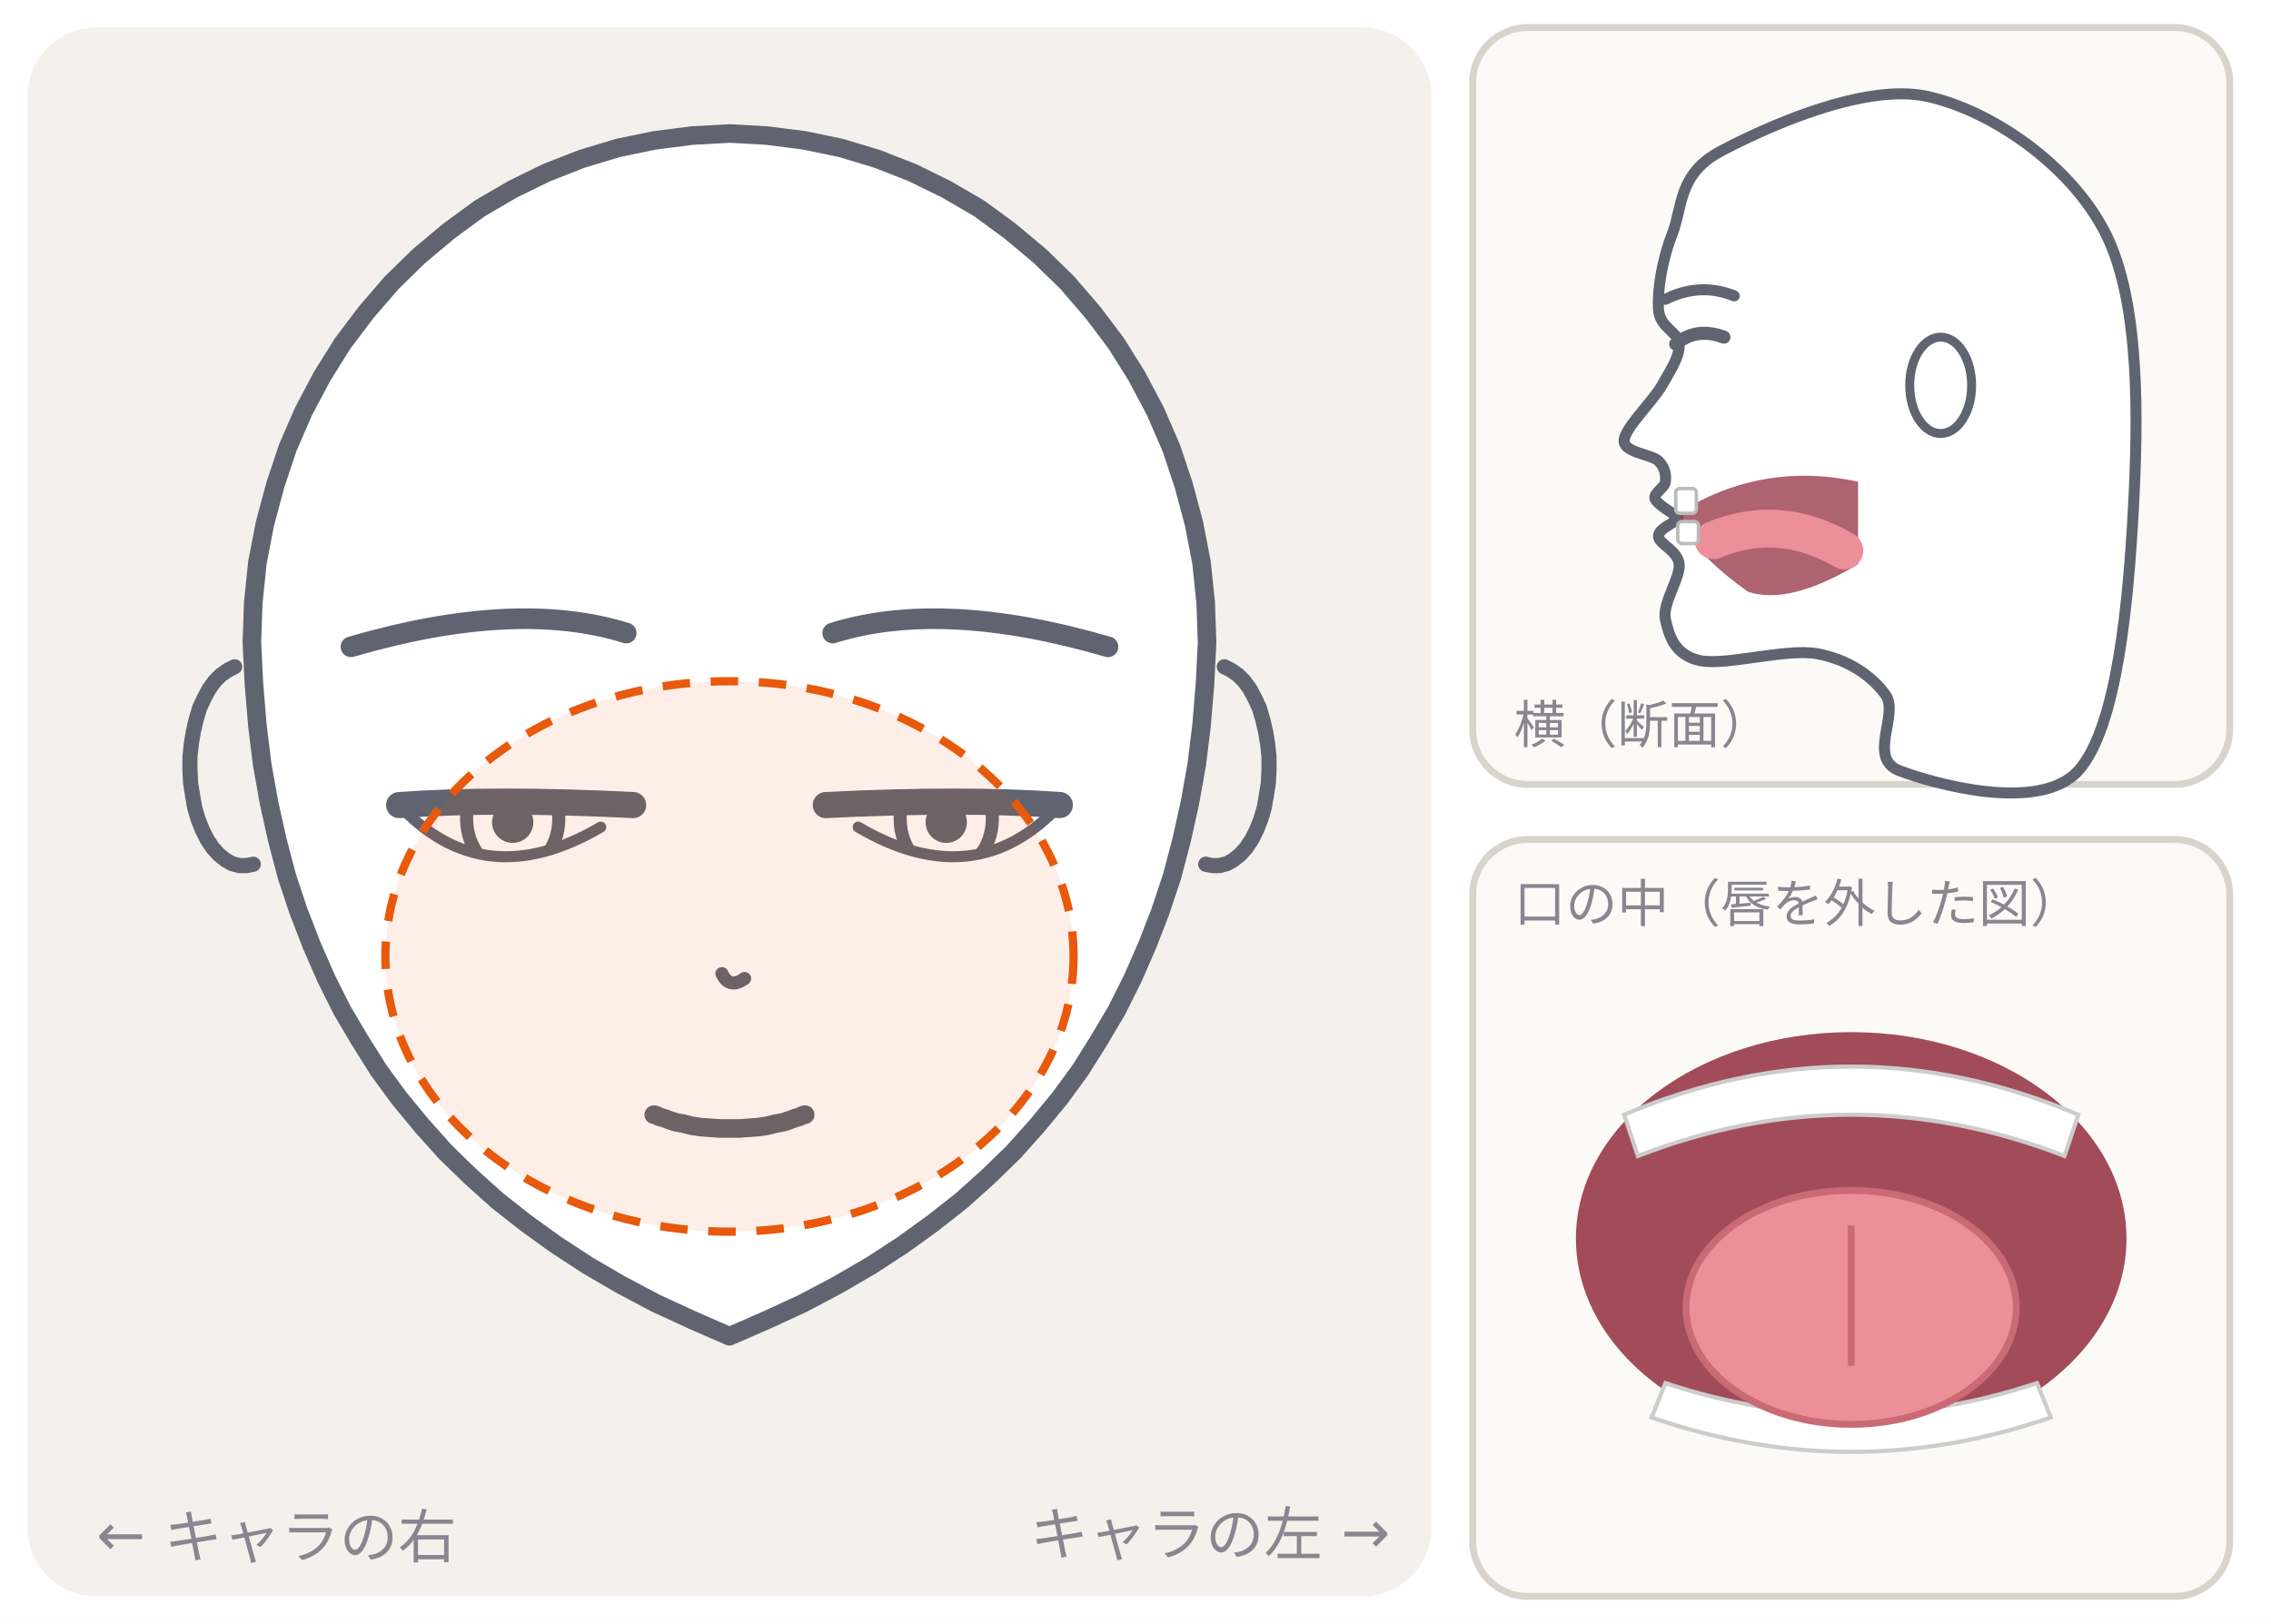
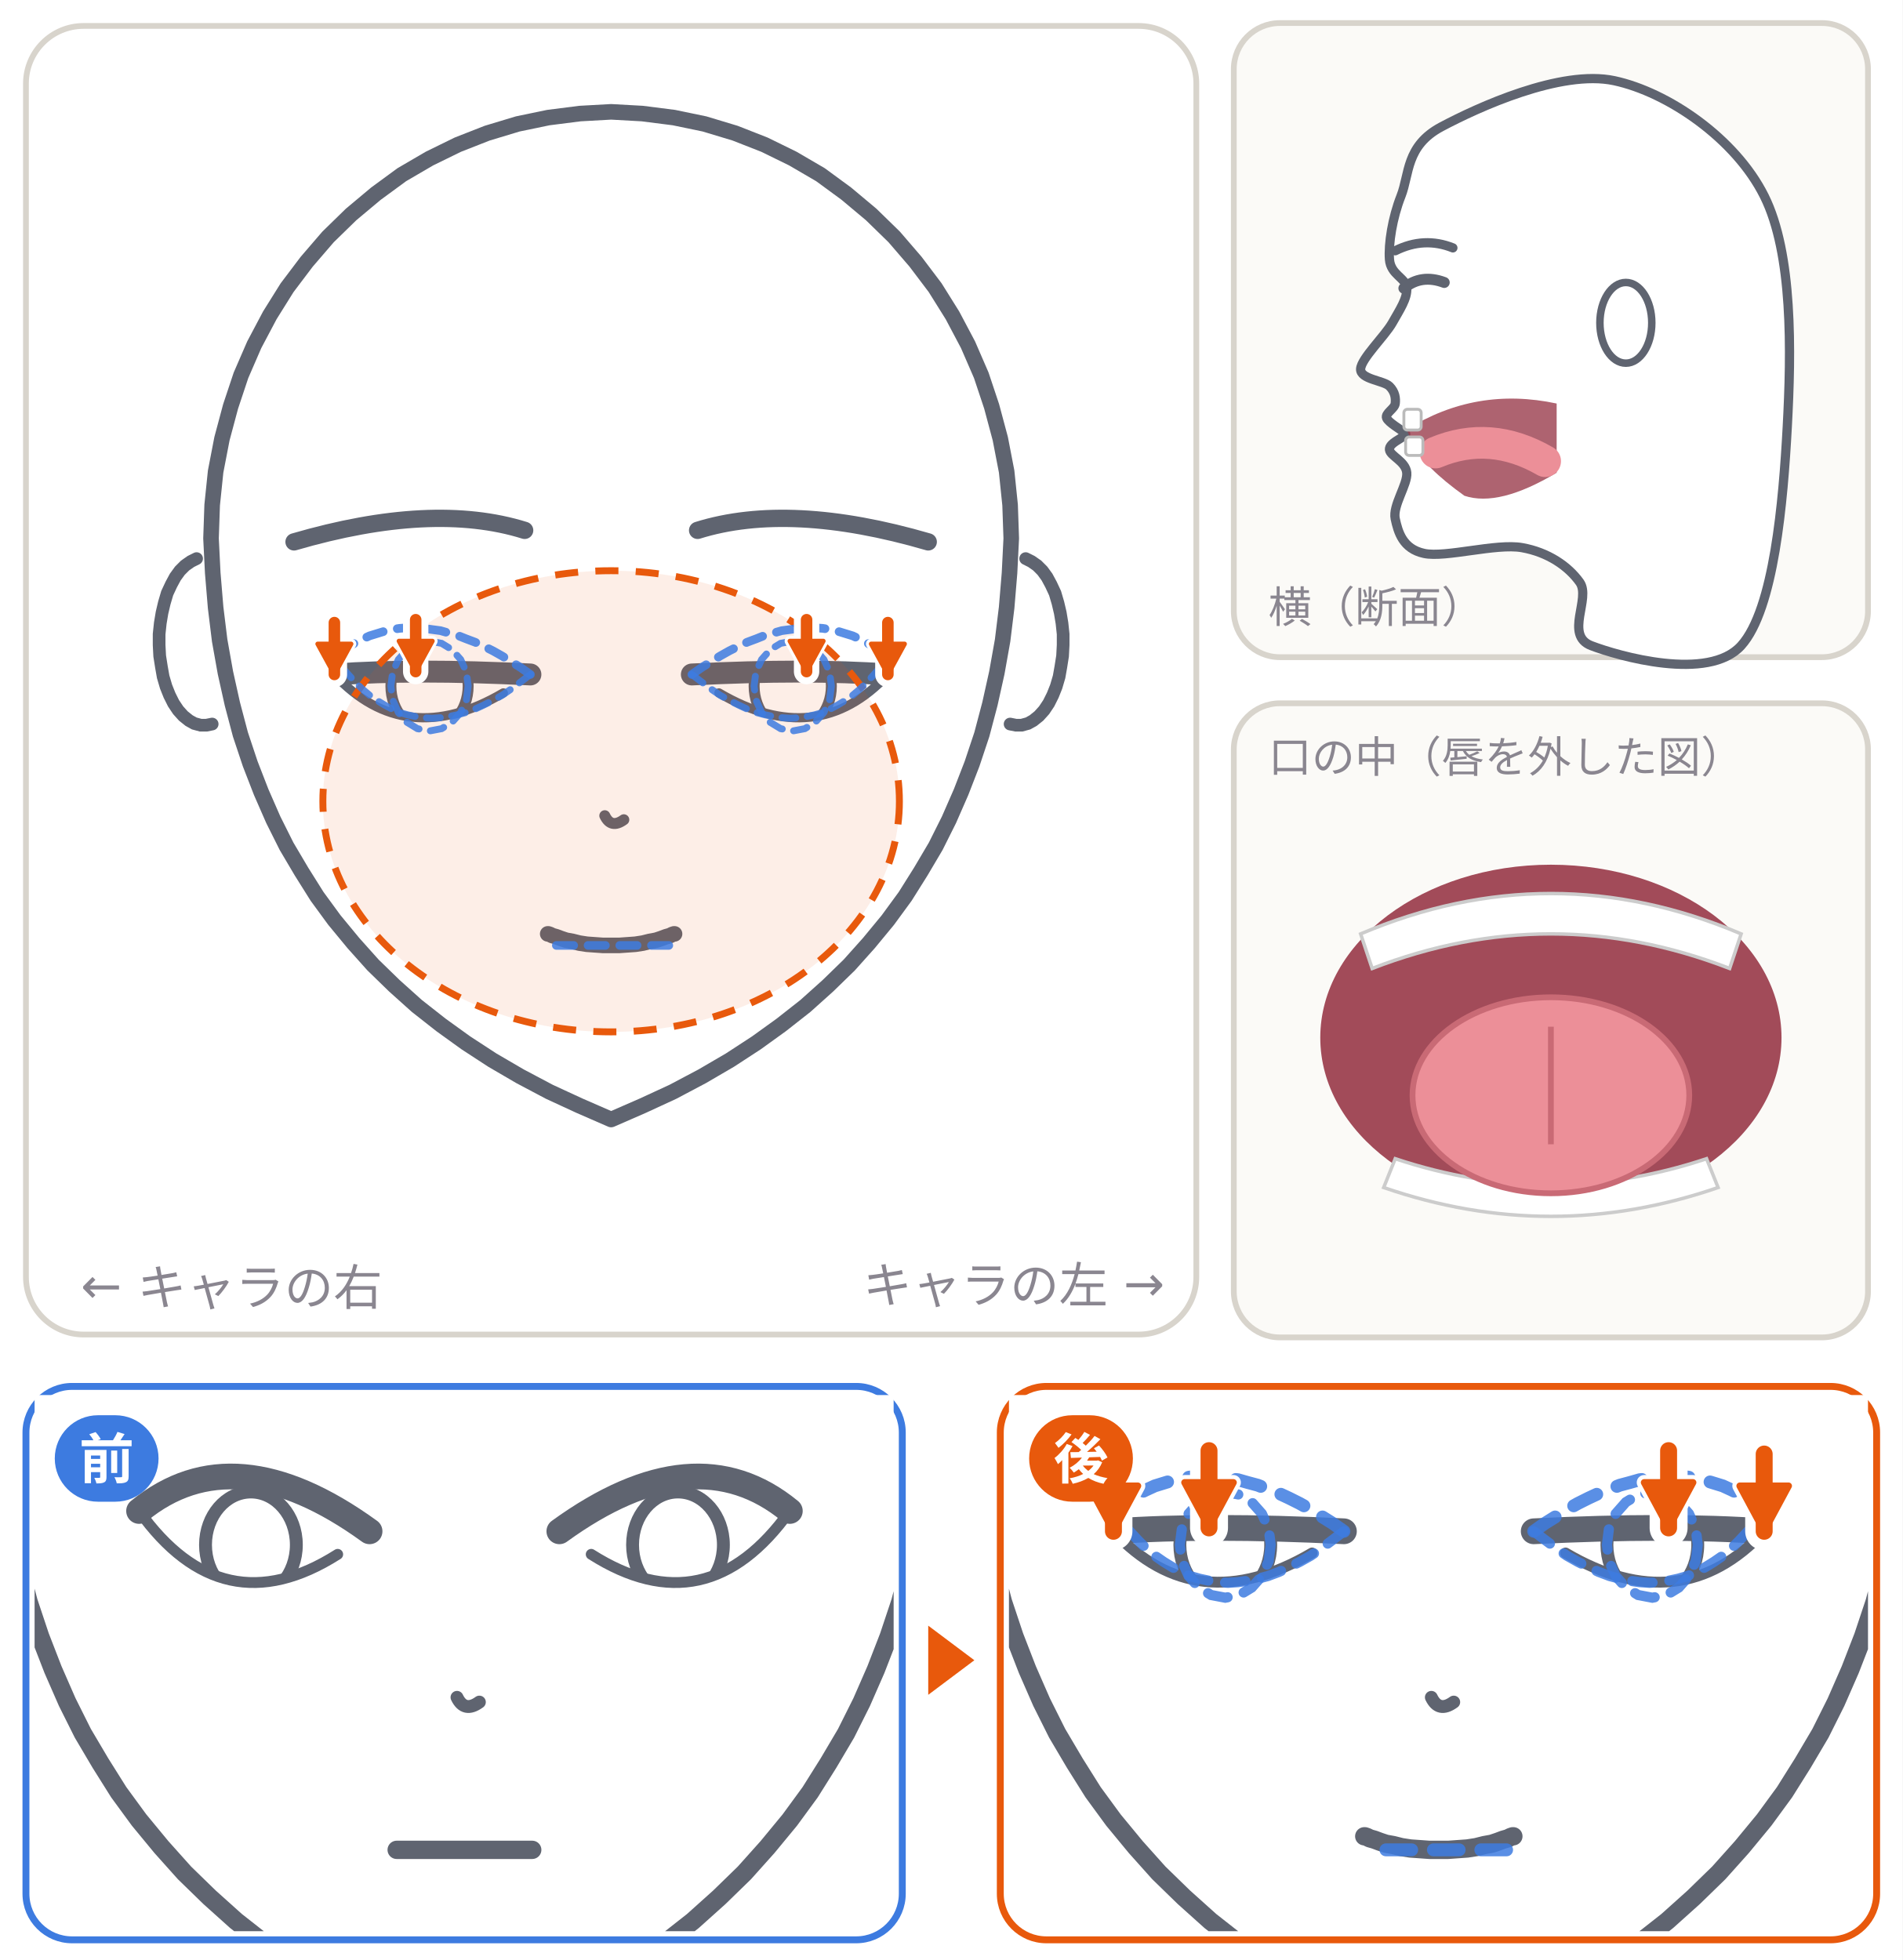
- <svg xmlns="http://www.w3.org/2000/svg" viewBox="0 0 330 236" width="330" height="236" font-family="system-ui, 'Segoe UI', 'Hiragino Sans', 'Noto Sans JP', sans-serif">
+ <svg xmlns="http://www.w3.org/2000/svg" viewBox="0 0 330 340" width="330" height="340" font-family="system-ui, 'Segoe UI', 'Hiragino Sans', 'Noto Sans JP', sans-serif">
  <defs>
    <linearGradient id="iris" x1="0" y1="0" x2="0" y2="1">
      <stop offset="0" stop-color="#3a2a4e" />
      <stop offset="0.55" stop-color="#8a6aa8" />
      <stop offset="1" stop-color="#c7a8e0" />
    </linearGradient>
  </defs>
-   <rect width="330" height="236" fill="#ffffff" />
-   <rect x="4" y="4" width="204" height="228" rx="10" fill="#f4f1ec" />
+   <rect width="330" height="340" fill="#ffffff" />
+   <rect x="4.5" y="4.5" width="203" height="227" rx="10" fill="#fff" stroke="#d8d4cc" />
  <g transform="translate(6,4)">
-     <path d="M171.9,92.9 L172.9,93.4 L173.9,94.1 L174.8,95 L175.6,96.1 L176.3,97.4 L177,98.9 L177.5,100.6 L177.9,102.3 L178.2,104.1 L178.4,106 L178.4,107.9 L178.3,109.8 L178,111.7 L177.7,113.4 L177.2,115.1 L176.6,116.6 L175.9,118 L175.1,119.2 L174.2,120.2 L173.2,121 L172.3,121.5 L171.2,121.8 L170.2,121.8 L169.2,121.6" fill="none" stroke="#5f6470" stroke-width="2.2" stroke-linecap="round" />
-     <path d="M28.1,92.9 L27.1,93.4 L26.1,94.1 L25.2,95 L24.4,96.1 L23.7,97.4 L23,98.9 L22.5,100.6 L22.1,102.3 L21.8,104.1 L21.6,106 L21.6,107.9 L21.7,109.8 L22,111.7 L22.3,113.4 L22.8,115.1 L23.4,116.6 L24.1,118 L24.9,119.2 L25.8,120.2 L26.8,121 L27.7,121.5 L28.8,121.8 L29.8,121.8 L30.8,121.6" fill="none" stroke="#5f6470" stroke-width="2.2" stroke-linecap="round" />
-     <path d="M30.6,89.4 L30.8,83.6 L31.4,77.8 L32.5,72.1 L34,66.5 L35.8,61.1 L38.1,55.8 L40.8,50.7 L43.8,45.9 L47.2,41.4 L50.9,37.1 L54.9,33.2 L59.2,29.6 L63.7,26.3 L68.5,23.5 L73.4,21.1 L78.5,19.1 L83.8,17.5 L89.1,16.4 L94.6,15.7 L100,15.4 L105.4,15.7 L110.9,16.4 L116.2,17.5 L121.5,19.1 L126.6,21.1 L131.5,23.5 L136.3,26.3 L140.8,29.6 L145.1,33.2 L149.1,37.1 L152.8,41.4 L156.2,45.9 L159.2,50.7 L161.9,55.8 L164.2,61.1 L166,66.5 L167.5,72.1 L168.6,77.8 L169.2,83.6 L169.4,89.4 L169.1,95.4 L168.6,101.4 L167.9,107.1 L166.9,112.7 L165.7,118.1 L164.3,123.4 L162.6,128.5 L160.7,133.4 L158.6,138.2 L156.3,142.8 L153.7,147.2 L151,151.5 L148,155.6 L144.7,159.6 L141.3,163.4 L137.6,167 L133.7,170.5 L129.5,173.8 L125.2,176.9 L120.6,179.9 L115.8,182.7 L110.7,185.4 L105.5,187.8 L100,190.2 L94.5,187.8 L89.3,185.4 L84.2,182.7 L79.4,179.9 L74.8,176.9 L70.5,173.8 L66.3,170.5 L62.4,167 L58.7,163.4 L55.3,159.6 L52,155.6 L49,151.5 L46.3,147.2 L43.7,142.8 L41.4,138.2 L39.3,133.4 L37.4,128.5 L35.7,123.4 L34.3,118.1 L33.1,112.7 L32.1,107.1 L31.4,101.4 L30.9,95.4 Z" fill="#ffffff" stroke="#5f6470" stroke-width="2.7" stroke-linejoin="round" />
-     <path d="M98.9,137.5 q1.1,2.3 3.3,0.7" fill="none" stroke="#5f6470" stroke-width="1.9" stroke-linecap="round" />
-     <path d="M111,158 L110.9,158 L110.6,158.1 L110.2,158.3 L109.5,158.5 L108.7,158.8 L107.8,159.1 L106.7,159.3 L105.5,159.6 L104.2,159.8 L102.8,159.9 L101.4,160 L100,160 L98.6,160 L97.2,159.9 L95.8,159.8 L94.5,159.6 L93.3,159.3 L92.2,159.1 L91.3,158.8 L90.5,158.5 L89.8,158.3 L89.4,158.1 L89.1,158 L89,158" fill="none" stroke="#5f6470" stroke-width="2.7" stroke-linecap="round" stroke-linejoin="round" />
-     <clipPath id="eyevrmRelaxedR">
-       <path d="M86,113 Q66,112 52,113 Q66,128 86,113 Z" />
-     </clipPath>
-     <path d="M86,113 Q66,112 52,113 Q66,128 86,113 Z" fill="#ffffff" />
-     <g clip-path="url(#eyevrmRelaxedR)">
-       <ellipse cx="68.5" cy="115" rx="6.7" ry="7.8" fill="#ffffff" stroke="#5f6470" stroke-width="1.9" />
-       <circle cx="68.5" cy="115.5" r="3" fill="#5f6470" />
-       <circle cx="65.9" cy="111.8" r="1.9" fill="#fff" stroke="#5f6470" stroke-width="0.8" />
+     <g>
+       <g transform="translate(0,0)">
+         <path d="M171.9,92.9 L172.9,93.4 L173.9,94.1 L174.8,95 L175.6,96.1 L176.3,97.4 L177,98.9 L177.5,100.6 L177.9,102.3 L178.2,104.1 L178.4,106 L178.4,107.9 L178.3,109.8 L178,111.7 L177.7,113.4 L177.2,115.1 L176.6,116.6 L175.9,118 L175.1,119.2 L174.2,120.2 L173.2,121 L172.3,121.5 L171.2,121.8 L170.2,121.8 L169.2,121.6" fill="none" stroke="#5f6470" stroke-width="2.2" stroke-linecap="round" />
+         <path d="M28.1,92.9 L27.1,93.4 L26.1,94.1 L25.2,95 L24.4,96.1 L23.7,97.4 L23,98.9 L22.5,100.6 L22.1,102.3 L21.8,104.1 L21.6,106 L21.6,107.9 L21.7,109.8 L22,111.7 L22.3,113.4 L22.8,115.1 L23.4,116.6 L24.1,118 L24.9,119.2 L25.8,120.2 L26.8,121 L27.7,121.5 L28.8,121.8 L29.8,121.8 L30.8,121.6" fill="none" stroke="#5f6470" stroke-width="2.2" stroke-linecap="round" />
+         <path d="M30.6,89.4 L30.8,83.6 L31.4,77.8 L32.5,72.1 L34,66.5 L35.8,61.1 L38.1,55.8 L40.8,50.7 L43.8,45.9 L47.2,41.4 L50.9,37.1 L54.9,33.2 L59.2,29.6 L63.7,26.3 L68.5,23.5 L73.4,21.1 L78.5,19.1 L83.8,17.5 L89.1,16.4 L94.6,15.7 L100,15.4 L105.4,15.7 L110.9,16.4 L116.2,17.5 L121.5,19.1 L126.6,21.1 L131.5,23.5 L136.3,26.3 L140.8,29.6 L145.1,33.2 L149.1,37.1 L152.8,41.4 L156.2,45.9 L159.2,50.7 L161.9,55.8 L164.2,61.1 L166,66.5 L167.5,72.1 L168.6,77.8 L169.2,83.6 L169.4,89.4 L169.1,95.4 L168.6,101.4 L167.9,107.1 L166.9,112.7 L165.7,118.1 L164.3,123.4 L162.6,128.5 L160.7,133.4 L158.6,138.2 L156.3,142.8 L153.7,147.2 L151,151.5 L148,155.6 L144.7,159.6 L141.3,163.4 L137.6,167 L133.7,170.5 L129.5,173.8 L125.2,176.9 L120.6,179.9 L115.8,182.7 L110.7,185.4 L105.5,187.8 L100,190.2 L94.5,187.8 L89.3,185.4 L84.2,182.7 L79.4,179.9 L74.8,176.9 L70.5,173.8 L66.3,170.5 L62.4,167 L58.7,163.4 L55.3,159.6 L52,155.6 L49,151.5 L46.3,147.2 L43.7,142.8 L41.4,138.2 L39.3,133.4 L37.4,128.5 L35.7,123.4 L34.3,118.1 L33.1,112.7 L32.1,107.1 L31.4,101.4 L30.9,95.4 Z" fill="#ffffff" stroke="#5f6470" stroke-width="2.7" stroke-linejoin="round" />
+         <path d="M98.9,137.5 q1.1,2.3 3.3,0.7" fill="none" stroke="#5f6470" stroke-width="1.9" stroke-linecap="round" />
+         <path d="M111,158 L110.9,158 L110.6,158.1 L110.2,158.3 L109.5,158.5 L108.7,158.8 L107.8,159.1 L106.7,159.3 L105.5,159.6 L104.2,159.8 L102.8,159.9 L101.4,160 L100,160 L98.6,160 L97.2,159.9 L95.8,159.8 L94.5,159.6 L93.3,159.3 L92.2,159.1 L91.3,158.8 L90.5,158.5 L89.8,158.3 L89.4,158.1 L89.1,158 L89,158" fill="none" stroke="#5f6470" stroke-width="2.7" stroke-linecap="round" stroke-linejoin="round" />
+         <clipPath id="eyevrmRelaxedR">
+           <path d="M86,113 Q66,112 52,113 Q66,128 86,113 Z" />
+         </clipPath>
+         <path d="M86,113 Q66,112 52,113 Q66,128 86,113 Z" fill="#ffffff" />
+         <g clip-path="url(#eyevrmRelaxedR)">
+           <ellipse cx="68.5" cy="115" rx="6.7" ry="7.8" fill="#ffffff" stroke="#5f6470" stroke-width="1.9" />
+         </g>
+         <path d="M81.3,116.2 Q64.3,126.2 52,113" fill="none" stroke="#5f6470" stroke-width="1.6" stroke-linecap="round" />
+         <path d="M86,113 Q66,112 52,113" fill="none" stroke="#5f6470" stroke-width="3.8" stroke-linecap="round" />
+         <clipPath id="eyevrmRelaxedL">
+           <path d="M114,113 Q134,112 148,113 Q134,128 114,113 Z" />
+         </clipPath>
+         <path d="M114,113 Q134,112 148,113 Q134,128 114,113 Z" fill="#ffffff" />
+         <g clip-path="url(#eyevrmRelaxedL)">
+           <ellipse cx="131.5" cy="115" rx="6.7" ry="7.8" fill="#ffffff" stroke="#5f6470" stroke-width="1.9" />
+         </g>
+         <path d="M118.7,116.2 Q135.7,126.2 148,113" fill="none" stroke="#5f6470" stroke-width="1.6" stroke-linecap="round" />
+         <path d="M114,113 Q134,112 148,113" fill="none" stroke="#5f6470" stroke-width="3.8" stroke-linecap="round" />
+         <path d="M85,88 Q69,83 45,90" fill="none" stroke="#5f6470" stroke-width="3" stroke-linecap="round" />
+         <path d="M115,88 Q131,83 155,90" fill="none" stroke="#5f6470" stroke-width="3" stroke-linecap="round" />
+         <ellipse cx="100" cy="135" rx="50" ry="40" fill="#e8590c" fill-opacity="0.10" stroke="#e8590c" stroke-width="1.2" stroke-dasharray="4 3" />
+       </g>
+       <path d="M114,113 L115.7,111.8 L117.3,110.8 L118.9,109.8 L120.5,108.9 L122.1,108.1 L123.6,107.4 L125.2,106.8 L126.7,106.2 L128.2,105.8 L129.6,105.4 L131.1,105.2 L132.5,105 L133.9,104.9 L135.3,104.9 L136.7,105 L138,105.2 L139.3,105.5 L140.6,105.9 L141.9,106.3 L143.2,106.9 L144.4,107.5 L145.6,108.3 L146.8,109.1 L148,110" fill="none" stroke="#3d7be0" stroke-width="1.5" stroke-dasharray="3 2.5" stroke-linecap="round" opacity="0.85" />
+       <path d="M114,113 L115.7,114.3 L117.3,115.5 L118.9,116.6 L120.5,117.5 L122.1,118.3 L123.6,119 L125.2,119.6 L126.7,120 L128.2,120.3 L129.6,120.5 L131.1,120.6 L132.5,120.5 L133.9,120.3 L135.3,120 L136.7,119.6 L138,119 L139.3,118.3 L140.6,117.5 L141.9,116.6 L143.2,115.5 L144.4,114.3 L145.6,113 L146.8,111.6 L148,110" fill="none" stroke="#3d7be0" stroke-width="1.2" stroke-dasharray="2.4 2" stroke-linecap="round" opacity="0.85" />
+       <path d="M138.2,115 L137.9,117.4 L136.9,119.6 L135.4,121.3 L133.6,122.4 L131.5,122.8 L129.4,122.4 L127.6,121.3 L126.1,119.6 L125.1,117.4 L124.8,115 L125.1,112.6 L126.1,110.4 L127.6,108.7 L129.4,107.6 L131.5,107.2 L133.6,107.6 L135.4,108.7 L136.9,110.4 L137.9,112.6 L138.2,115" fill="none" stroke="#3d7be0" stroke-width="1.2" stroke-dasharray="2.4 2" stroke-linecap="round" opacity="0.85" />
+       <path d="M86,113 L84.3,111.8 L82.7,110.8 L81.1,109.8 L79.5,108.9 L77.9,108.1 L76.4,107.4 L74.8,106.8 L73.3,106.2 L71.8,105.8 L70.4,105.4 L68.9,105.2 L67.5,105 L66.1,104.9 L64.7,104.9 L63.3,105 L62,105.2 L60.7,105.5 L59.4,105.9 L58.1,106.3 L56.8,106.9 L55.6,107.5 L54.4,108.3 L53.2,109.1 L52,110" fill="none" stroke="#3d7be0" stroke-width="1.5" stroke-dasharray="3 2.5" stroke-linecap="round" opacity="0.85" />
+       <path d="M86,113 L84.3,114.3 L82.7,115.5 L81.1,116.6 L79.5,117.5 L77.9,118.3 L76.4,119 L74.8,119.6 L73.3,120 L71.8,120.3 L70.4,120.5 L68.9,120.6 L67.5,120.5 L66.1,120.3 L64.7,120 L63.3,119.6 L62,119 L60.7,118.3 L59.4,117.5 L58.1,116.6 L56.8,115.5 L55.6,114.3 L54.4,113 L53.2,111.6 L52,110" fill="none" stroke="#3d7be0" stroke-width="1.2" stroke-dasharray="2.4 2" stroke-linecap="round" opacity="0.85" />
+       <path d="M75.2,115 L74.9,117.4 L73.9,119.6 L72.4,121.3 L70.6,122.4 L68.5,122.8 L66.4,122.4 L64.6,121.3 L63.1,119.6 L62.1,117.4 L61.8,115 L62.1,112.6 L63.1,110.4 L64.6,108.7 L66.4,107.6 L68.5,107.2 L70.6,107.6 L72.4,108.7 L73.9,110.4 L74.9,112.6 L75.2,115" fill="none" stroke="#3d7be0" stroke-width="1.2" stroke-dasharray="2.4 2" stroke-linecap="round" opacity="0.85" />
+       <path d="M110,160 L109.9,160 L109.7,160 L109.2,160 L108.7,160 L107.9,160 L107.1,160 L106.1,160 L105,160 L103.8,160 L102.6,160 L101.3,160 L100,160 L98.7,160 L97.4,160 L96.2,160 L95,160 L93.9,160 L92.9,160 L92.1,160 L91.3,160 L90.8,160 L90.3,160 L90.1,160 L90,160" fill="none" stroke="#3d7be0" stroke-width="1.5" stroke-dasharray="3 2.5" stroke-linecap="round" opacity="0.85" />
+       <line x1="133.9" y1="103.5" x2="133.9" y2="112.5" stroke="#ffffff" stroke-width="4.4" stroke-linecap="round" />
+       <polygon points="133.9,112.5 131,107.2 136.8,107.2" fill="#ffffff" stroke="#ffffff" stroke-width="1.8" stroke-linejoin="round" />
+       <line x1="133.9" y1="103.5" x2="133.9" y2="112.5" stroke="#e8590c" stroke-width="2" stroke-linecap="round" />
+       <polygon points="133.9,112.5 131,107.2 136.8,107.2" fill="#e8590c" stroke="#e8590c" stroke-width="0.8" stroke-linejoin="round" />
+       <line x1="66.1" y1="103.5" x2="66.1" y2="112.5" stroke="#ffffff" stroke-width="4.4" stroke-linecap="round" />
+       <polygon points="66.1,112.5 63.2,107.2 69,107.2" fill="#ffffff" stroke="#ffffff" stroke-width="1.8" stroke-linejoin="round" />
+       <line x1="66.1" y1="103.5" x2="66.1" y2="112.5" stroke="#e8590c" stroke-width="2" stroke-linecap="round" />
+       <polygon points="66.1,112.5 63.2,107.2 69,107.2" fill="#e8590c" stroke="#e8590c" stroke-width="0.8" stroke-linejoin="round" />
+       <line x1="148" y1="104" x2="148" y2="113" stroke="#ffffff" stroke-width="4.4" stroke-linecap="round" />
+       <polygon points="148,113 145.1,107.7 150.9,107.7" fill="#ffffff" stroke="#ffffff" stroke-width="1.8" stroke-linejoin="round" />
+       <line x1="148" y1="104" x2="148" y2="113" stroke="#e8590c" stroke-width="2" stroke-linecap="round" />
+       <polygon points="148,113 145.1,107.7 150.9,107.7" fill="#e8590c" stroke="#e8590c" stroke-width="0.8" stroke-linejoin="round" />
+       <line x1="52" y1="104" x2="52" y2="113" stroke="#ffffff" stroke-width="4.4" stroke-linecap="round" />
+       <polygon points="52,113 49.1,107.7 54.9,107.7" fill="#ffffff" stroke="#ffffff" stroke-width="1.8" stroke-linejoin="round" />
+       <line x1="52" y1="104" x2="52" y2="113" stroke="#e8590c" stroke-width="2" stroke-linecap="round" />
+       <polygon points="52,113 49.1,107.7 54.9,107.7" fill="#e8590c" stroke="#e8590c" stroke-width="0.8" stroke-linejoin="round" />
    </g>
-     <path d="M81.3,116.2 Q64.3,126.2 52,113" fill="none" stroke="#5f6470" stroke-width="1.6" stroke-linecap="round" />
-     <path d="M86,113 Q66,112 52,113" fill="none" stroke="#5f6470" stroke-width="3.8" stroke-linecap="round" />
-     <clipPath id="eyevrmRelaxedL">
-       <path d="M114,113 Q134,112 148,113 Q134,128 114,113 Z" />
-     </clipPath>
-     <path d="M114,113 Q134,112 148,113 Q134,128 114,113 Z" fill="#ffffff" />
-     <g clip-path="url(#eyevrmRelaxedL)">
-       <ellipse cx="131.5" cy="115" rx="6.7" ry="7.8" fill="#ffffff" stroke="#5f6470" stroke-width="1.9" />
-       <circle cx="131.5" cy="115.5" r="3" fill="#5f6470" />
-       <circle cx="128.9" cy="111.8" r="1.9" fill="#fff" stroke="#5f6470" stroke-width="0.8" />
-     </g>
-     <path d="M118.7,116.2 Q135.7,126.2 148,113" fill="none" stroke="#5f6470" stroke-width="1.6" stroke-linecap="round" />
-     <path d="M114,113 Q134,112 148,113" fill="none" stroke="#5f6470" stroke-width="3.8" stroke-linecap="round" />
-     <path d="M85,88 Q69,83 45,90" fill="none" stroke="#5f6470" stroke-width="3" stroke-linecap="round" />
-     <path d="M115,88 Q131,83 155,90" fill="none" stroke="#5f6470" stroke-width="3" stroke-linecap="round" />
-     <ellipse cx="100" cy="135" rx="50" ry="40" fill="#e8590c" fill-opacity="0.10" stroke="#e8590c" stroke-width="1.2" stroke-dasharray="4 3" />
  </g>
  <g transform="translate(214,4)">
    <rect x="0" y="0" width="110" height="110" rx="8" fill="#fbfaf7" stroke="#d8d4cc" />
    <path d="M36,18 C29.8,21.3 30.5,26.2 29,30 C27.5,33.8 26.8,38.3 27,41 C27.2,43.7 29.9,44.2 30,46 C30.1,47.8 28.8,49.7 27.5,52 C26.2,54.3 22.1,58.2 22,60 C21.9,61.8 26,62 27,63 C28,64 28.1,65.1 28,66 C27.9,66.9 26.2,67.7 26.5,68.5 C26.8,69.3 29,70.5 29.5,71 C30,71.5 29.9,71.1 29.5,71.6 C29.1,72.1 26.9,72.9 27,74 C27.1,75.1 29.8,76 30,78 C30.2,80 27.5,83.7 28,86 C28.5,88.3 29.3,91.2 33,92 C36.7,92.8 45.5,90.2 50,91 C54.5,91.8 58,94.2 60,97 C62,99.8 57.3,106.2 62,108 C66.7,109.8 82.3,114.3 88,108 C93.7,101.7 95.3,83 96,70 C96.7,57 97,40 92,30 C87,20 75.3,12 66,10 C56.7,8 42.2,14.7 36,18 Z" fill="#ffffff" stroke="#5f6470" stroke-width="1.6" />
    <path d="M30,70.5 Q42,63 56,66 L56,78 Q46,84 40,82 Q33,77 31,73 Z" fill="#9a3c4c" opacity="0.8" />
    <path d="M54,76 Q44.5,70.5 35,74.5" fill="none" stroke="#ec8f98" stroke-width="5.5" stroke-linecap="round" />
    <rect x="29.5" y="67" width="3" height="3.6" rx="0.6" fill="#fff" stroke="#bbb" stroke-width="0.5" />
    <rect x="29.8" y="71.8" width="3" height="3.2" rx="0.6" fill="#fff" stroke="#bbb" stroke-width="0.5" />
    <path d="M29.5,46 q3,-2.5 7,-1" fill="none" stroke="#5f6470" stroke-width="1.9" stroke-linecap="round" />
    <path d="M28,39.5 q5,-2.5 10,-0.5" fill="none" stroke="#5f6470" stroke-width="1.6" stroke-linecap="round" />
    <ellipse cx="68" cy="52" rx="4.5" ry="7" fill="#ffffff" stroke="#5f6470" stroke-width="1.3" />
    <text x="6" y="104" font-size="7.5" fill="#8a8690">横（断面）</text>
  </g>
  <g transform="translate(214,122)">
    <rect x="0" y="0" width="110" height="110" rx="8" fill="#fbfaf7" stroke="#d8d4cc" />
    <ellipse cx="55.0" cy="58" rx="40" ry="30" fill="#9a3c4c" opacity="0.92" />
    <path d="M22,40 Q55,26 88,40 L86,46 Q55,34 24,46 Z" fill="#ffffff" stroke="#ccc" stroke-width="0.6" />
    <path d="M26,84 Q55,94 84,84 L82,79 Q55,88 28,79 Z" fill="#ffffff" stroke="#ccc" stroke-width="0.6" />
    <g transform="rotate(0 55 68)">
      <ellipse cx="55" cy="68" rx="24" ry="17" fill="#ec8f98" stroke="#c96a75" stroke-width="1" />
      <line x1="55" y1="56.1" x2="55" y2="76.5" stroke="#c96a75" stroke-width="1" />
    </g>
    <text x="6" y="12" font-size="7.5" fill="#8a8690">口の中（唇を外した図）</text>
  </g>
  <text x="14" y="226" font-size="8.5" fill="#8a8690">← キャラの右</text>
  <text x="202" y="226" text-anchor="end" font-size="8.5" fill="#8a8690">キャラの左 →</text>
+   <rect x="4.5" y="240.5" width="152" height="96" rx="8" fill="#fff" stroke="#3d7be0" stroke-width="1.2" />
+   <svg x="6.0" y="242.0" width="149" height="93" viewBox="36.7 92.9 126.5 79.1" preserveAspectRatio="xMidYMid meet">
+     <g>
+       <g transform="translate(0,0)">
+         <path d="M171.9,92.9 L172.9,93.4 L173.9,94.1 L174.8,95 L175.6,96.1 L176.3,97.4 L177,98.9 L177.5,100.6 L177.9,102.3 L178.2,104.1 L178.4,106 L178.4,107.9 L178.3,109.8 L178,111.7 L177.7,113.4 L177.2,115.1 L176.6,116.6 L175.9,118 L175.1,119.2 L174.2,120.2 L173.2,121 L172.3,121.5 L171.2,121.8 L170.2,121.8 L169.2,121.6" fill="none" stroke="#5f6470" stroke-width="2.2" stroke-linecap="round" />
+         <path d="M28.1,92.9 L27.1,93.4 L26.1,94.1 L25.2,95 L24.4,96.1 L23.7,97.4 L23,98.9 L22.5,100.6 L22.1,102.3 L21.8,104.1 L21.6,106 L21.6,107.9 L21.7,109.8 L22,111.7 L22.3,113.4 L22.8,115.1 L23.4,116.6 L24.1,118 L24.9,119.2 L25.8,120.2 L26.8,121 L27.7,121.5 L28.8,121.8 L29.8,121.8 L30.8,121.6" fill="none" stroke="#5f6470" stroke-width="2.2" stroke-linecap="round" />
+         <path d="M30.6,89.4 L30.8,83.6 L31.4,77.8 L32.5,72.1 L34,66.5 L35.8,61.1 L38.1,55.8 L40.8,50.7 L43.8,45.9 L47.2,41.4 L50.9,37.1 L54.9,33.2 L59.2,29.6 L63.7,26.3 L68.5,23.5 L73.4,21.1 L78.5,19.1 L83.8,17.5 L89.1,16.4 L94.6,15.7 L100,15.4 L105.4,15.7 L110.9,16.4 L116.2,17.5 L121.5,19.1 L126.6,21.1 L131.5,23.5 L136.3,26.3 L140.8,29.6 L145.1,33.2 L149.1,37.1 L152.8,41.4 L156.2,45.9 L159.2,50.7 L161.9,55.8 L164.2,61.1 L166,66.5 L167.5,72.1 L168.6,77.8 L169.2,83.6 L169.4,89.4 L169.1,95.4 L168.6,101.4 L167.9,107.1 L166.9,112.7 L165.7,118.1 L164.3,123.4 L162.6,128.5 L160.7,133.4 L158.6,138.2 L156.3,142.8 L153.7,147.2 L151,151.5 L148,155.6 L144.7,159.6 L141.3,163.4 L137.6,167 L133.7,170.5 L129.5,173.8 L125.2,176.9 L120.6,179.9 L115.8,182.7 L110.7,185.4 L105.5,187.8 L100,190.2 L94.5,187.8 L89.3,185.4 L84.2,182.7 L79.4,179.9 L74.8,176.9 L70.5,173.8 L66.3,170.5 L62.4,167 L58.7,163.4 L55.3,159.6 L52,155.6 L49,151.5 L46.3,147.2 L43.7,142.8 L41.4,138.2 L39.3,133.4 L37.4,128.5 L35.7,123.4 L34.3,118.1 L33.1,112.7 L32.1,107.1 L31.4,101.4 L30.9,95.4 Z" fill="#ffffff" stroke="#5f6470" stroke-width="2.7" stroke-linejoin="round" />
+         <path d="M98.9,137.5 q1.1,2.3 3.3,0.7" fill="none" stroke="#5f6470" stroke-width="1.9" stroke-linecap="round" />
+         <path d="M110,160 L109.9,160 L109.7,160 L109.2,160 L108.7,160 L107.9,160 L107.1,160 L106.1,160 L105,160 L103.8,160 L102.6,160 L101.3,160 L100,160 L98.7,160 L97.4,160 L96.2,160 L95,160 L93.9,160 L92.9,160 L92.1,160 L91.3,160 L90.8,160 L90.3,160 L90.1,160 L90,160" fill="none" stroke="#5f6470" stroke-width="2.7" stroke-linecap="round" stroke-linejoin="round" />
+         <clipPath id="eyevrmRelaxedbR">
+           <path d="M86,113 Q66,98.5 52,110 Q66,129.5 86,113 Z" />
+         </clipPath>
+         <path d="M86,113 Q66,98.5 52,110 Q66,129.5 86,113 Z" fill="#ffffff" />
+         <g clip-path="url(#eyevrmRelaxedbR)">
+           <ellipse cx="68.5" cy="115" rx="6.7" ry="7.8" fill="#ffffff" stroke="#5f6470" stroke-width="1.9" />
+         </g>
+         <path d="M81.3,116.4 Q64.3,127.2 52,110" fill="none" stroke="#5f6470" stroke-width="1.6" stroke-linecap="round" />
+         <path d="M86,113 Q66,98.5 52,110" fill="none" stroke="#5f6470" stroke-width="3.8" stroke-linecap="round" />
+         <clipPath id="eyevrmRelaxedbL">
+           <path d="M114,113 Q134,98.5 148,110 Q134,129.5 114,113 Z" />
+         </clipPath>
+         <path d="M114,113 Q134,98.5 148,110 Q134,129.5 114,113 Z" fill="#ffffff" />
+         <g clip-path="url(#eyevrmRelaxedbL)">
+           <ellipse cx="131.5" cy="115" rx="6.7" ry="7.8" fill="#ffffff" stroke="#5f6470" stroke-width="1.9" />
+         </g>
+         <path d="M118.7,116.4 Q135.7,127.2 148,110" fill="none" stroke="#5f6470" stroke-width="1.6" stroke-linecap="round" />
+         <path d="M114,113 Q134,98.5 148,110" fill="none" stroke="#5f6470" stroke-width="3.8" stroke-linecap="round" />
+         <path d="M85,88 Q69,83 45,90" fill="none" stroke="#5f6470" stroke-width="3" stroke-linecap="round" />
+         <path d="M115,88 Q131,83 155,90" fill="none" stroke="#5f6470" stroke-width="3" stroke-linecap="round" />
+       </g>
+     </g>
+   </svg>
+   <rect x="9.5" y="245.5" width="18" height="15" rx="7.5" fill="#3d7be0" />
+   <text x="18.5" y="256.5" text-anchor="middle" font-size="9.5" font-weight="bold" fill="#fff">前</text>
+   <rect x="173.5" y="240.5" width="152" height="96" rx="8" fill="#fff" stroke="#e8590c" stroke-width="1.2" />
+   <svg x="175.0" y="242.0" width="149" height="93" viewBox="36.7 92.9 126.5 79.1" preserveAspectRatio="xMidYMid meet">
+     <g>
+       <g transform="translate(0,0)">
+         <path d="M171.9,92.9 L172.9,93.4 L173.9,94.1 L174.8,95 L175.6,96.1 L176.3,97.4 L177,98.9 L177.5,100.6 L177.9,102.3 L178.2,104.1 L178.4,106 L178.4,107.9 L178.3,109.8 L178,111.7 L177.7,113.4 L177.2,115.1 L176.6,116.6 L175.9,118 L175.1,119.2 L174.2,120.2 L173.2,121 L172.3,121.5 L171.2,121.8 L170.2,121.8 L169.2,121.6" fill="none" stroke="#5f6470" stroke-width="2.2" stroke-linecap="round" />
+         <path d="M28.1,92.9 L27.1,93.4 L26.1,94.1 L25.2,95 L24.4,96.1 L23.7,97.4 L23,98.9 L22.5,100.6 L22.1,102.3 L21.8,104.1 L21.6,106 L21.6,107.9 L21.7,109.8 L22,111.7 L22.3,113.4 L22.8,115.1 L23.4,116.6 L24.1,118 L24.9,119.2 L25.8,120.2 L26.8,121 L27.7,121.5 L28.8,121.8 L29.8,121.8 L30.8,121.6" fill="none" stroke="#5f6470" stroke-width="2.2" stroke-linecap="round" />
+         <path d="M30.6,89.4 L30.8,83.6 L31.4,77.8 L32.5,72.1 L34,66.5 L35.8,61.1 L38.1,55.8 L40.8,50.7 L43.8,45.9 L47.2,41.4 L50.9,37.1 L54.9,33.2 L59.2,29.6 L63.7,26.3 L68.5,23.5 L73.4,21.1 L78.5,19.1 L83.8,17.5 L89.1,16.4 L94.6,15.7 L100,15.4 L105.4,15.7 L110.9,16.4 L116.2,17.5 L121.5,19.1 L126.6,21.1 L131.5,23.5 L136.3,26.3 L140.8,29.6 L145.1,33.2 L149.1,37.1 L152.8,41.4 L156.2,45.9 L159.2,50.7 L161.9,55.8 L164.2,61.1 L166,66.5 L167.5,72.1 L168.6,77.8 L169.2,83.6 L169.4,89.4 L169.1,95.4 L168.6,101.4 L167.9,107.1 L166.9,112.7 L165.7,118.1 L164.3,123.4 L162.6,128.5 L160.7,133.4 L158.6,138.2 L156.3,142.8 L153.7,147.2 L151,151.5 L148,155.6 L144.7,159.6 L141.3,163.4 L137.6,167 L133.7,170.5 L129.5,173.8 L125.2,176.9 L120.6,179.9 L115.8,182.7 L110.7,185.4 L105.5,187.8 L100,190.2 L94.5,187.8 L89.3,185.4 L84.2,182.7 L79.4,179.9 L74.8,176.9 L70.5,173.8 L66.3,170.5 L62.4,167 L58.7,163.4 L55.3,159.6 L52,155.6 L49,151.5 L46.3,147.2 L43.7,142.8 L41.4,138.2 L39.3,133.4 L37.4,128.5 L35.7,123.4 L34.3,118.1 L33.1,112.7 L32.1,107.1 L31.4,101.4 L30.9,95.4 Z" fill="#ffffff" stroke="#5f6470" stroke-width="2.7" stroke-linejoin="round" />
+         <path d="M98.9,137.5 q1.1,2.3 3.3,0.7" fill="none" stroke="#5f6470" stroke-width="1.9" stroke-linecap="round" />
+         <path d="M111,158 L110.9,158 L110.6,158.1 L110.2,158.3 L109.5,158.5 L108.7,158.8 L107.8,159.1 L106.7,159.3 L105.5,159.6 L104.2,159.8 L102.8,159.9 L101.4,160 L100,160 L98.6,160 L97.2,159.9 L95.8,159.8 L94.5,159.6 L93.3,159.3 L92.2,159.1 L91.3,158.8 L90.5,158.5 L89.8,158.3 L89.4,158.1 L89.1,158 L89,158" fill="none" stroke="#5f6470" stroke-width="2.7" stroke-linecap="round" stroke-linejoin="round" />
+         <clipPath id="eyevrmRelaxedaR">
+           <path d="M86,113 Q66,112 52,113 Q66,128 86,113 Z" />
+         </clipPath>
+         <path d="M86,113 Q66,112 52,113 Q66,128 86,113 Z" fill="#ffffff" />
+         <g clip-path="url(#eyevrmRelaxedaR)">
+           <ellipse cx="68.5" cy="115" rx="6.7" ry="7.8" fill="#ffffff" stroke="#5f6470" stroke-width="1.9" />
+         </g>
+         <path d="M81.3,116.2 Q64.3,126.2 52,113" fill="none" stroke="#5f6470" stroke-width="1.6" stroke-linecap="round" />
+         <path d="M86,113 Q66,112 52,113" fill="none" stroke="#5f6470" stroke-width="3.8" stroke-linecap="round" />
+         <clipPath id="eyevrmRelaxedaL">
+           <path d="M114,113 Q134,112 148,113 Q134,128 114,113 Z" />
+         </clipPath>
+         <path d="M114,113 Q134,112 148,113 Q134,128 114,113 Z" fill="#ffffff" />
+         <g clip-path="url(#eyevrmRelaxedaL)">
+           <ellipse cx="131.5" cy="115" rx="6.7" ry="7.8" fill="#ffffff" stroke="#5f6470" stroke-width="1.9" />
+         </g>
+         <path d="M118.7,116.2 Q135.7,126.2 148,113" fill="none" stroke="#5f6470" stroke-width="1.6" stroke-linecap="round" />
+         <path d="M114,113 Q134,112 148,113" fill="none" stroke="#5f6470" stroke-width="3.8" stroke-linecap="round" />
+         <path d="M85,88 Q69,83 45,90" fill="none" stroke="#5f6470" stroke-width="3" stroke-linecap="round" />
+         <path d="M115,88 Q131,83 155,90" fill="none" stroke="#5f6470" stroke-width="3" stroke-linecap="round" />
+       </g>
+       <path d="M114,113 L115.7,111.8 L117.3,110.8 L118.9,109.8 L120.5,108.9 L122.1,108.1 L123.6,107.4 L125.2,106.8 L126.7,106.2 L128.2,105.8 L129.6,105.4 L131.1,105.2 L132.5,105 L133.9,104.9 L135.3,104.9 L136.7,105 L138,105.2 L139.3,105.5 L140.6,105.9 L141.9,106.3 L143.2,106.9 L144.4,107.5 L145.6,108.3 L146.8,109.1 L148,110" fill="none" stroke="#3d7be0" stroke-width="1.9" stroke-dasharray="3.8 3.2" stroke-linecap="round" opacity="0.85" />
+       <path d="M114,113 L115.7,114.3 L117.3,115.5 L118.9,116.6 L120.5,117.5 L122.1,118.3 L123.6,119 L125.2,119.6 L126.7,120 L128.2,120.3 L129.6,120.5 L131.1,120.6 L132.5,120.5 L133.9,120.3 L135.3,120 L136.7,119.6 L138,119 L139.3,118.3 L140.6,117.5 L141.9,116.6 L143.2,115.5 L144.4,114.3 L145.6,113 L146.8,111.6 L148,110" fill="none" stroke="#3d7be0" stroke-width="1.5" stroke-dasharray="3 2.5" stroke-linecap="round" opacity="0.85" />
+       <path d="M138.2,115 L137.9,117.4 L136.9,119.6 L135.4,121.3 L133.6,122.4 L131.5,122.8 L129.4,122.4 L127.6,121.3 L126.1,119.6 L125.1,117.4 L124.8,115 L125.1,112.6 L126.1,110.4 L127.6,108.7 L129.4,107.6 L131.5,107.2 L133.6,107.6 L135.4,108.7 L136.9,110.4 L137.9,112.6 L138.2,115" fill="none" stroke="#3d7be0" stroke-width="1.5" stroke-dasharray="3 2.5" stroke-linecap="round" opacity="0.85" />
+       <path d="M86,113 L84.3,111.8 L82.7,110.8 L81.1,109.8 L79.5,108.9 L77.9,108.1 L76.4,107.4 L74.8,106.8 L73.3,106.2 L71.8,105.8 L70.4,105.4 L68.9,105.2 L67.5,105 L66.1,104.9 L64.7,104.9 L63.3,105 L62,105.2 L60.7,105.5 L59.4,105.9 L58.1,106.3 L56.8,106.9 L55.6,107.5 L54.4,108.3 L53.2,109.1 L52,110" fill="none" stroke="#3d7be0" stroke-width="1.9" stroke-dasharray="3.8 3.2" stroke-linecap="round" opacity="0.85" />
+       <path d="M86,113 L84.3,114.3 L82.7,115.5 L81.1,116.6 L79.5,117.5 L77.9,118.3 L76.4,119 L74.8,119.6 L73.3,120 L71.8,120.3 L70.4,120.5 L68.9,120.6 L67.5,120.5 L66.1,120.3 L64.7,120 L63.3,119.6 L62,119 L60.7,118.3 L59.4,117.5 L58.1,116.6 L56.8,115.5 L55.6,114.3 L54.4,113 L53.2,111.6 L52,110" fill="none" stroke="#3d7be0" stroke-width="1.5" stroke-dasharray="3 2.5" stroke-linecap="round" opacity="0.85" />
+       <path d="M75.2,115 L74.9,117.4 L73.9,119.6 L72.4,121.3 L70.6,122.4 L68.5,122.8 L66.4,122.4 L64.6,121.3 L63.1,119.6 L62.1,117.4 L61.8,115 L62.1,112.6 L63.1,110.4 L64.6,108.7 L66.4,107.6 L68.5,107.2 L70.6,107.6 L72.4,108.7 L73.9,110.4 L74.9,112.6 L75.2,115" fill="none" stroke="#3d7be0" stroke-width="1.5" stroke-dasharray="3 2.5" stroke-linecap="round" opacity="0.85" />
+       <path d="M110,160 L109.9,160 L109.7,160 L109.2,160 L108.7,160 L107.9,160 L107.1,160 L106.1,160 L105,160 L103.8,160 L102.6,160 L101.3,160 L100,160 L98.7,160 L97.4,160 L96.2,160 L95,160 L93.9,160 L92.9,160 L92.1,160 L91.3,160 L90.8,160 L90.3,160 L90.1,160 L90,160" fill="none" stroke="#3d7be0" stroke-width="1.9" stroke-dasharray="3.8 3.2" stroke-linecap="round" opacity="0.85" />
+       <line x1="133.9" y1="101.1" x2="133.9" y2="112.5" stroke="#ffffff" stroke-width="5.6" stroke-linecap="round" />
+       <polygon points="133.9,112.5 130.3,105.8 137.5,105.8" fill="#ffffff" stroke="#ffffff" stroke-width="2.2" stroke-linejoin="round" />
+       <line x1="133.9" y1="101.1" x2="133.9" y2="112.5" stroke="#e8590c" stroke-width="2.5" stroke-linecap="round" />
+       <polygon points="133.9,112.5 130.3,105.8 137.5,105.8" fill="#e8590c" stroke="#e8590c" stroke-width="1" stroke-linejoin="round" />
+       <line x1="66.1" y1="101.1" x2="66.1" y2="112.5" stroke="#ffffff" stroke-width="5.6" stroke-linecap="round" />
+       <polygon points="66.1,112.5 62.5,105.8 69.7,105.8" fill="#ffffff" stroke="#ffffff" stroke-width="2.2" stroke-linejoin="round" />
+       <line x1="66.1" y1="101.1" x2="66.1" y2="112.5" stroke="#e8590c" stroke-width="2.5" stroke-linecap="round" />
+       <polygon points="66.1,112.5 62.5,105.8 69.7,105.8" fill="#e8590c" stroke="#e8590c" stroke-width="1" stroke-linejoin="round" />
+       <line x1="148" y1="101.6" x2="148" y2="113" stroke="#ffffff" stroke-width="5.6" stroke-linecap="round" />
+       <polygon points="148,113 144.4,106.3 151.6,106.3" fill="#ffffff" stroke="#ffffff" stroke-width="2.2" stroke-linejoin="round" />
+       <line x1="148" y1="101.6" x2="148" y2="113" stroke="#e8590c" stroke-width="2.5" stroke-linecap="round" />
+       <polygon points="148,113 144.4,106.3 151.6,106.3" fill="#e8590c" stroke="#e8590c" stroke-width="1" stroke-linejoin="round" />
+       <line x1="52" y1="101.6" x2="52" y2="113" stroke="#ffffff" stroke-width="5.6" stroke-linecap="round" />
+       <polygon points="52,113 48.4,106.3 55.6,106.3" fill="#ffffff" stroke="#ffffff" stroke-width="2.2" stroke-linejoin="round" />
+       <line x1="52" y1="101.6" x2="52" y2="113" stroke="#e8590c" stroke-width="2.5" stroke-linecap="round" />
+       <polygon points="52,113 48.4,106.3 55.6,106.3" fill="#e8590c" stroke="#e8590c" stroke-width="1" stroke-linejoin="round" />
+     </g>
+   </svg>
+   <rect x="178.5" y="245.5" width="18" height="15" rx="7.5" fill="#e8590c" />
+   <text x="187.5" y="256.5" text-anchor="middle" font-size="9.5" font-weight="bold" fill="#fff">後</text>
+   <polygon points="161,282 169,288 161,294" fill="#e8590c" />
</svg>
